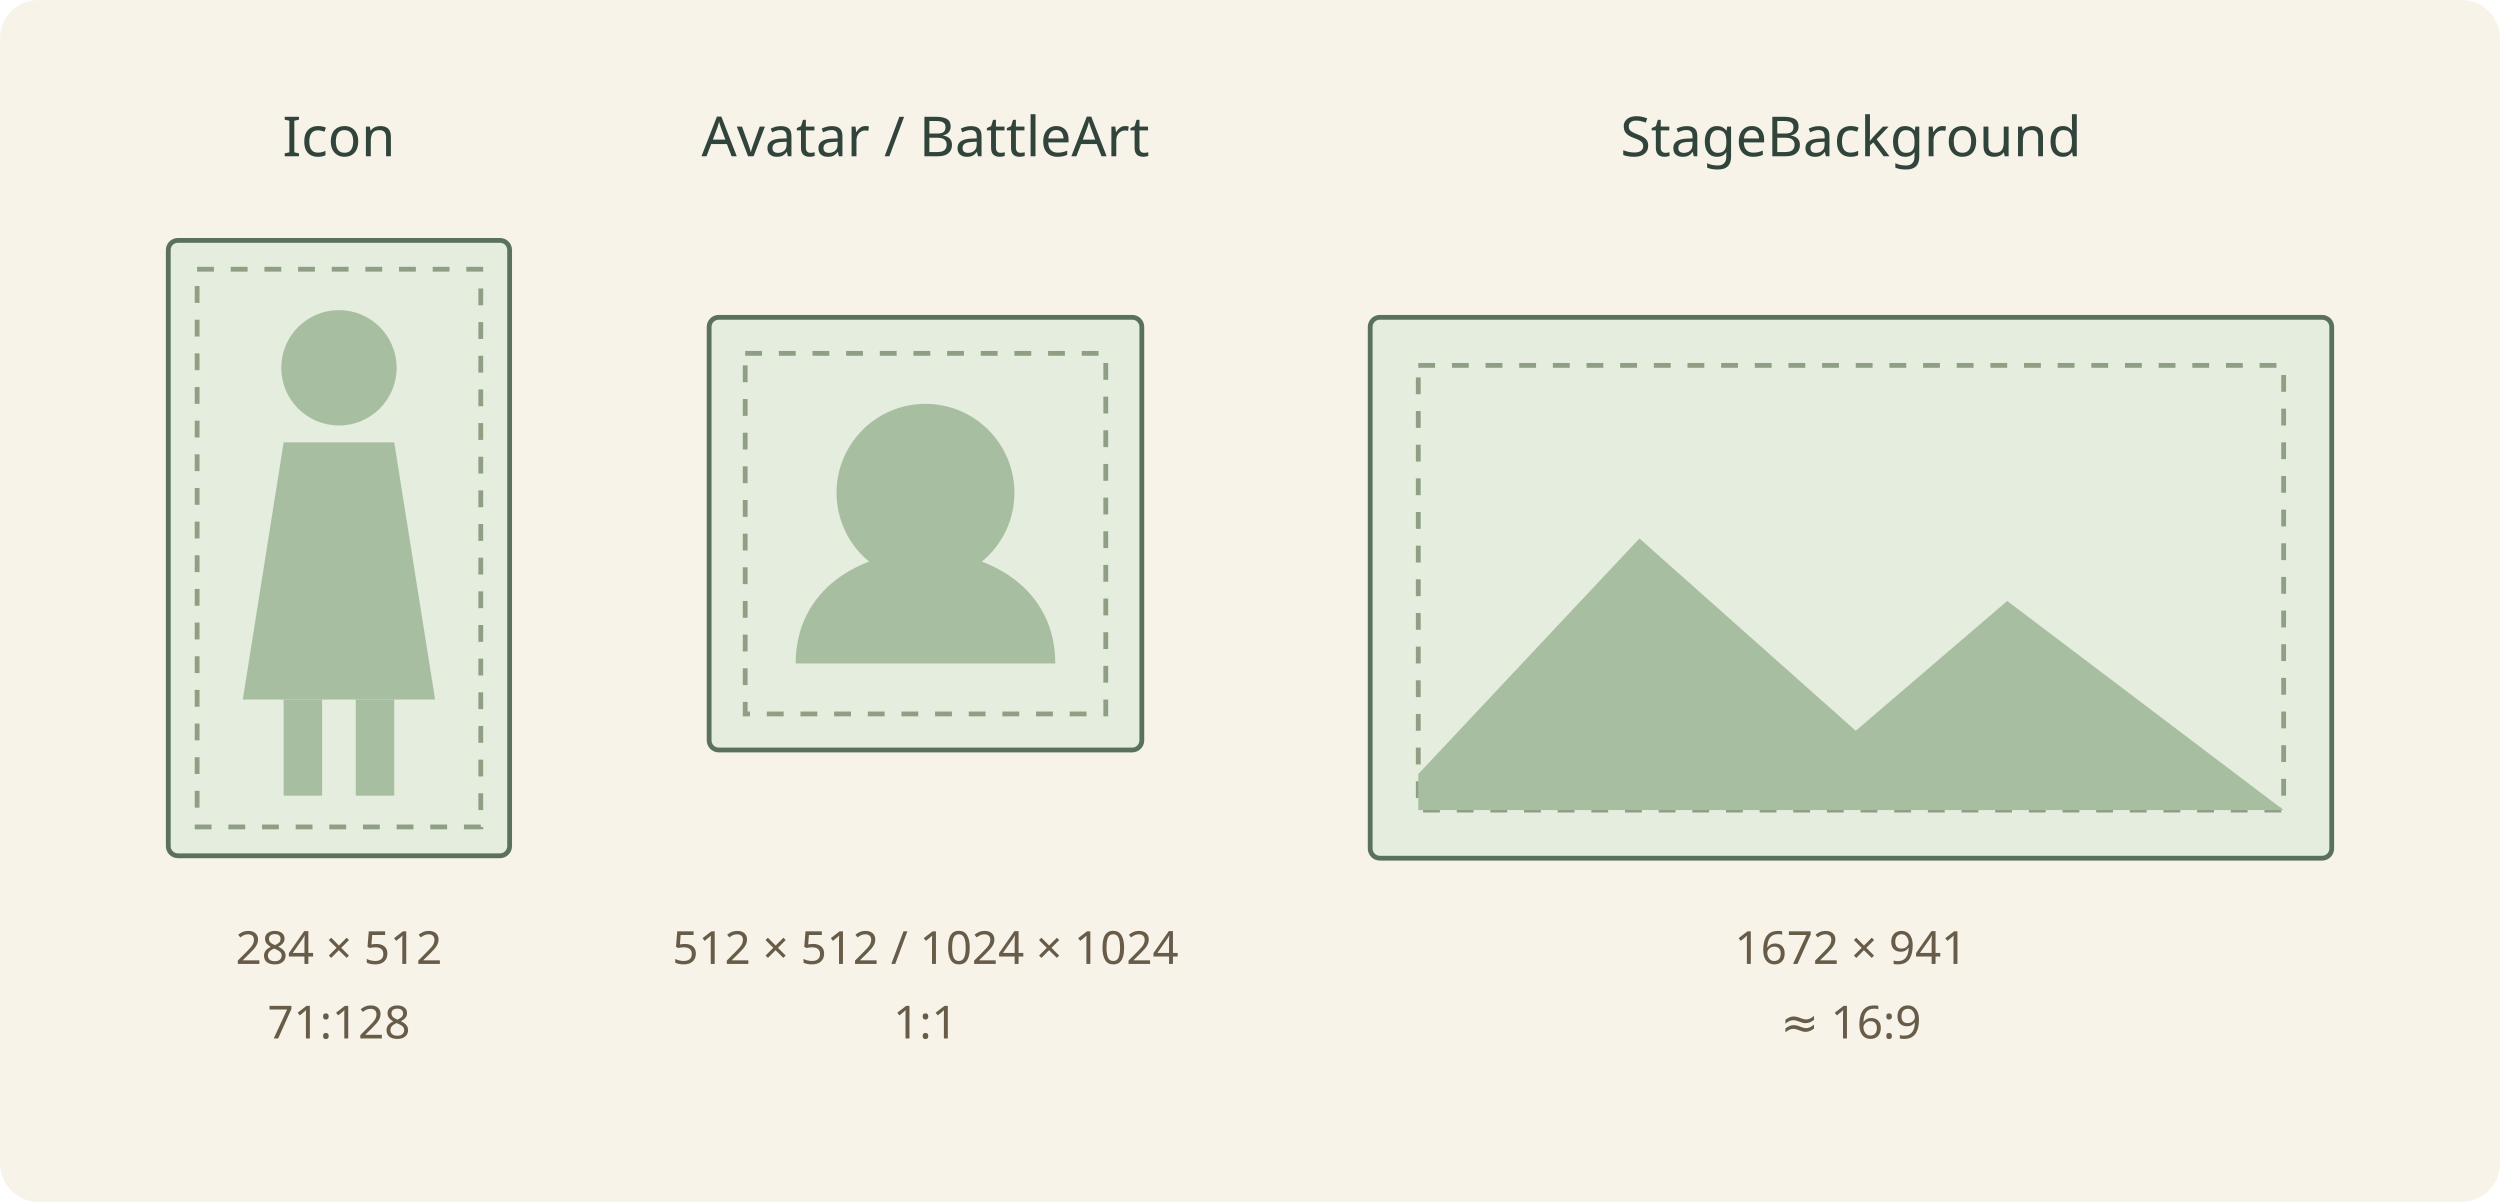
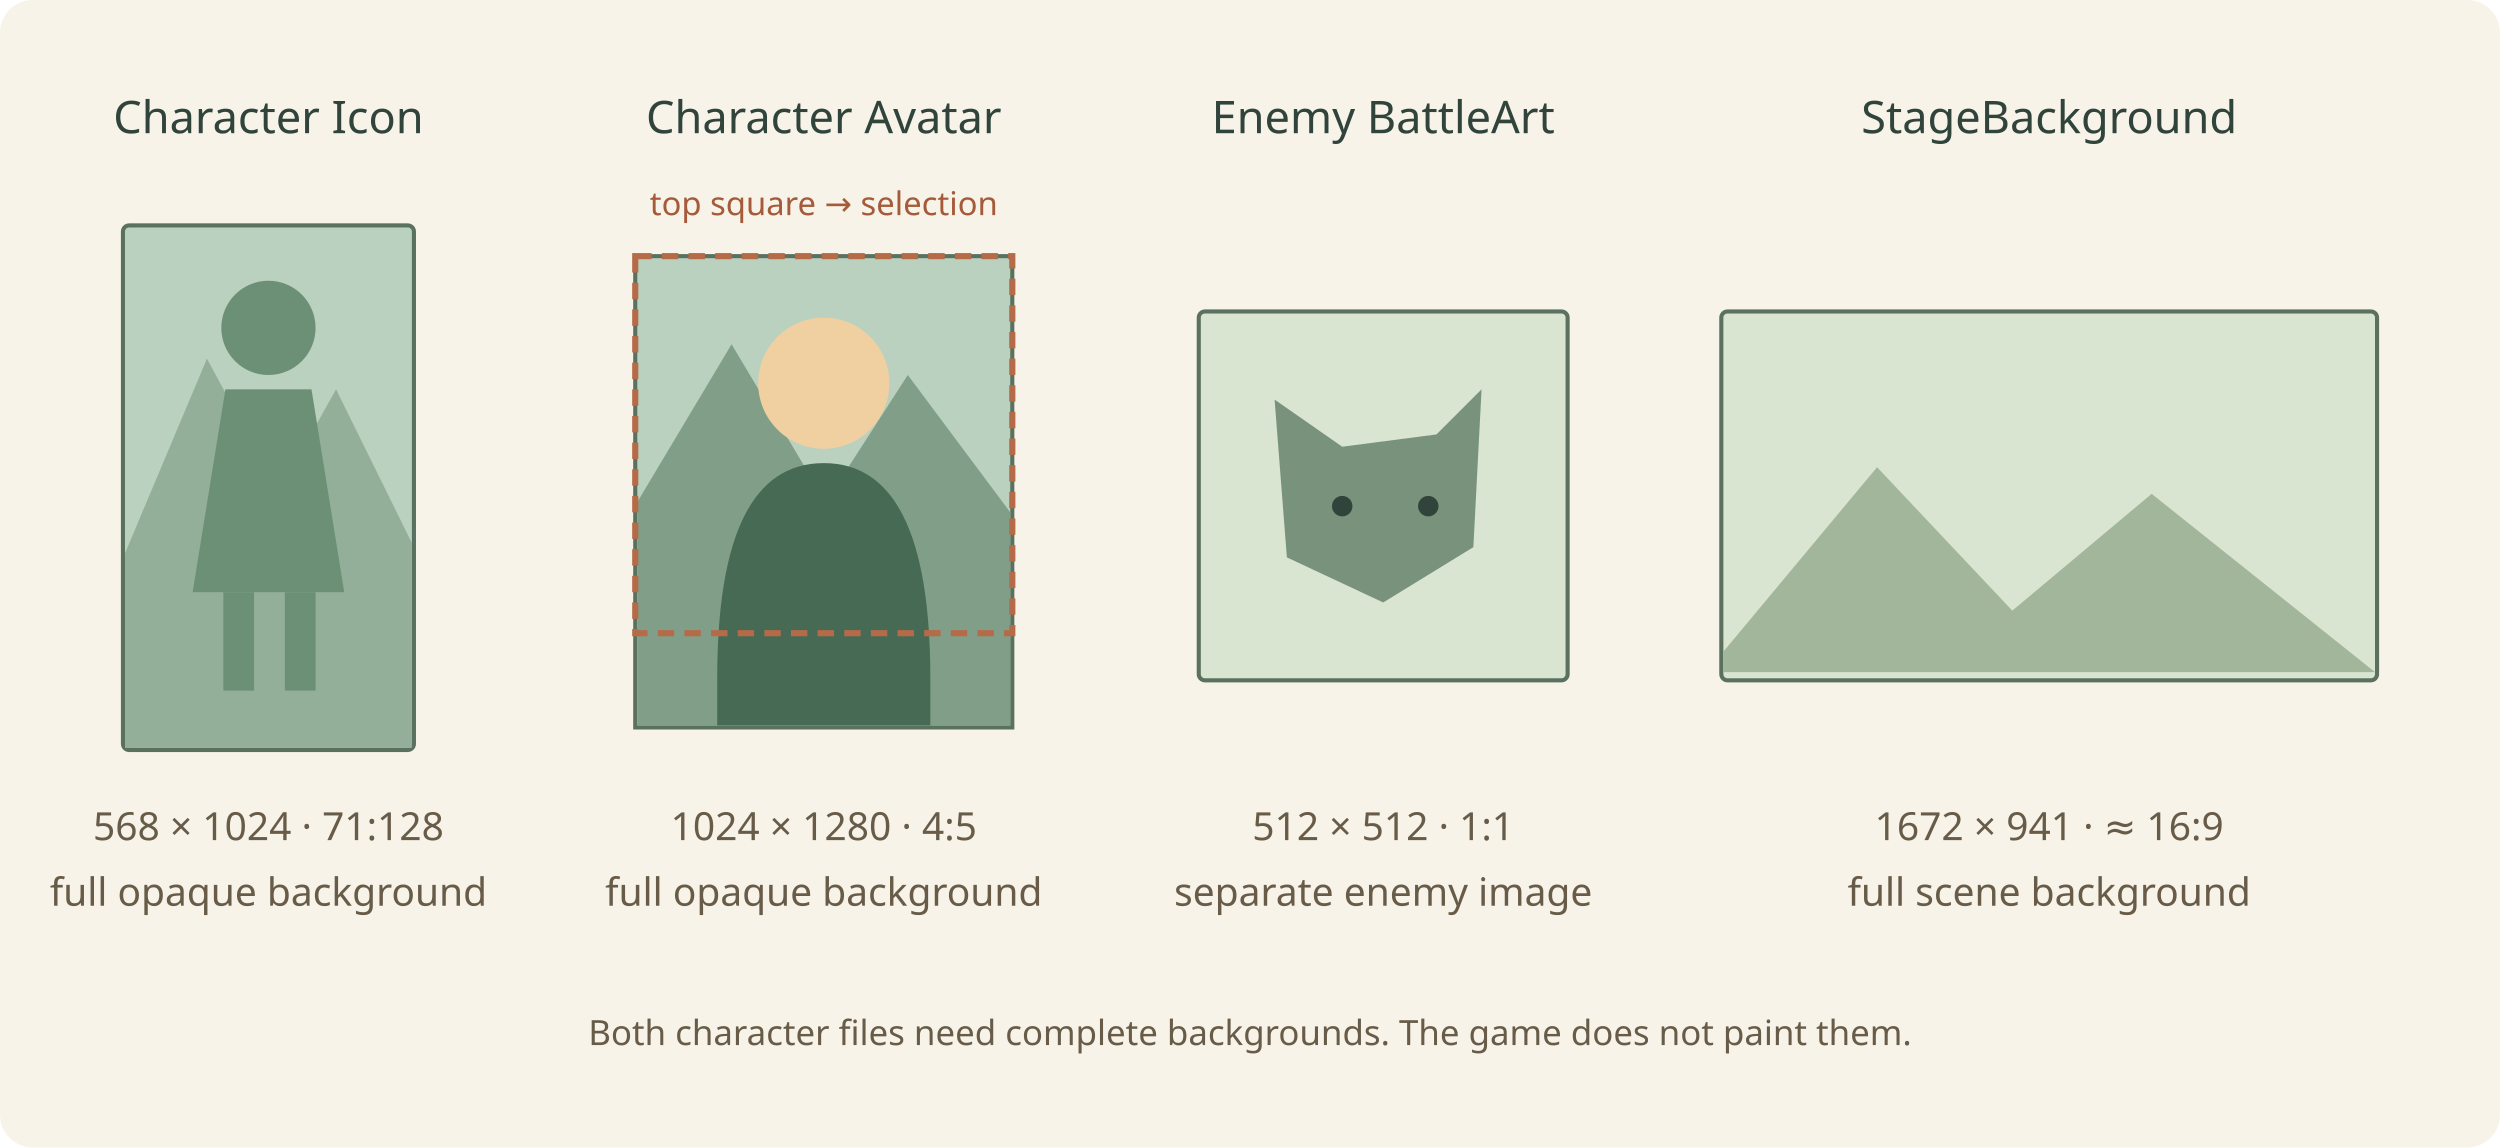
- <svg xmlns="http://www.w3.org/2000/svg" width="1040" height="500" viewBox="0 0 1040 500" role="img" aria-labelledby="title desc">
-   <rect width="1040" height="500" rx="16" fill="#f7f3e9" />
-   <g fill="#e5edde" stroke="#59715e" stroke-width="2">
-     <rect x="70" y="100" width="142" height="256" rx="4" />
-     <rect x="295" y="132" width="180" height="180" rx="4" />
-     <rect x="570" y="132" width="400" height="225" rx="4" />
+ <svg xmlns="http://www.w3.org/2000/svg" width="1220" height="560" viewBox="0 0 1220 560" role="img" aria-labelledby="title desc">
+   <rect width="1220" height="560" rx="16" fill="#f7f3e9" />
+   <g font-family="sans-serif" text-anchor="middle" fill="#31443c" font-size="22">
+     <text x="131" y="65">Character Icon</text>
+     <text x="402" y="65">Character Avatar</text>
+     <text x="675" y="65">Enemy BattleArt</text>
+     <text x="1000" y="65">StageBackground</text>
  </g>
-   <g fill="none" stroke="#8e9f84" stroke-width="2" stroke-dasharray="7 7">
-     <rect x="82" y="112" width="118" height="232" />
-     <rect x="310" y="147" width="150" height="150" />
-     <rect x="590" y="152" width="360" height="185" />
+   <rect x="60" y="110" width="142" height="256" rx="3" fill="#b9d1be" stroke="#59715e" stroke-width="2" />
+   <path d="M61 270l40-95 35 65 28-50 37 75v100H61z" fill="#93af99" />
+   <g fill="#6c9075">
+     <circle cx="131" cy="160" r="23" />
+     <path d="M110 190h42l16 99H94z" />
+     <rect x="109" y="289" width="15" height="48" />
+     <rect x="139" y="289" width="15" height="48" />
  </g>
-   <g fill="#a8bea0">
-     <circle cx="141" cy="153" r="24" />
-     <path d="M118 184h46l17 107h-80z" />
-     <rect x="118" y="291" width="16" height="40" />
-     <rect x="148" y="291" width="16" height="40" />
-     <circle cx="385" cy="205" r="37" />
-     <path d="M331 276c0-62 108-62 108 0z" />
-     <path d="M590 322l92-98 90 80 63-54 115 87H590z" />
-   </g>
-   <g font-family="sans-serif" text-anchor="middle" fill="#31443c" font-size="23">
-     <text x="141" y="65">Icon</text>
-     <text x="385" y="65">Avatar / BattleArt</text>
-     <text x="770" y="65">StageBackground</text>
-   </g>
+   <rect x="310" y="125" width="184" height="230" fill="#b9d1be" stroke="#59715e" stroke-width="2" />
+   <path d="M311 245l46-77 46 77 40-62 50 67v104H311z" fill="#819f88" />
+   <circle cx="402" cy="187" r="32" fill="#f0d0a0" />
+   <path d="M350 331q0-105 52-105t52 105v23H350z" fill="#476a54" />
+   <rect x="310" y="125" width="184" height="184" fill="none" stroke="#b56a48" stroke-width="3" stroke-dasharray="8 5" />
+   <text x="402" y="105" font-family="sans-serif" font-size="16" text-anchor="middle" fill="#a55a3a">top square → selection</text>
+   <rect x="585" y="152" width="180" height="180" rx="3" fill="#d9e4d1" stroke="#59715e" stroke-width="2" />
+   <path d="M628 272l-6-77 33 23 46-6 22-22-4 77-44 27z" fill="#78927c" />
+   <circle cx="655" cy="247" r="5" fill="#31443c" />
+   <circle cx="697" cy="247" r="5" fill="#31443c" />
+   <rect x="840" y="152" width="320" height="180" rx="3" fill="#d9e4d1" stroke="#59715e" stroke-width="2" />
+   <path d="M841 318l75-90 66 70 68-57 109 87H841z" fill="#a1b69a" />
  <g font-family="sans-serif" text-anchor="middle" fill="#685c49" font-size="19">
-     <text x="141" y="401">284 × 512</text>
-     <text x="141" y="432">71:128</text>
-     <text x="385" y="401">512 × 512 / 1024 × 1024</text>
-     <text x="385" y="432">1:1</text>
-     <text x="770" y="401">1672 × 941</text>
-     <text x="770" y="432">≈ 16:9</text>
+     <text x="131" y="410">568 × 1024 · 71:128</text>
+     <text x="131" y="442">full opaque background</text>
+     <text x="402" y="410">1024 × 1280 · 4:5</text>
+     <text x="402" y="442">full opaque background</text>
+     <text x="675" y="410">512 × 512 · 1:1</text>
+     <text x="675" y="442">separate enemy image</text>
+     <text x="1000" y="410">1672 × 941 · ≈ 16:9</text>
+     <text x="1000" y="442">full scene background</text>
+     <text x="610" y="510" font-size="17">Both character files need complete backgrounds. The game does not paint them.</text>
  </g>
</svg>
